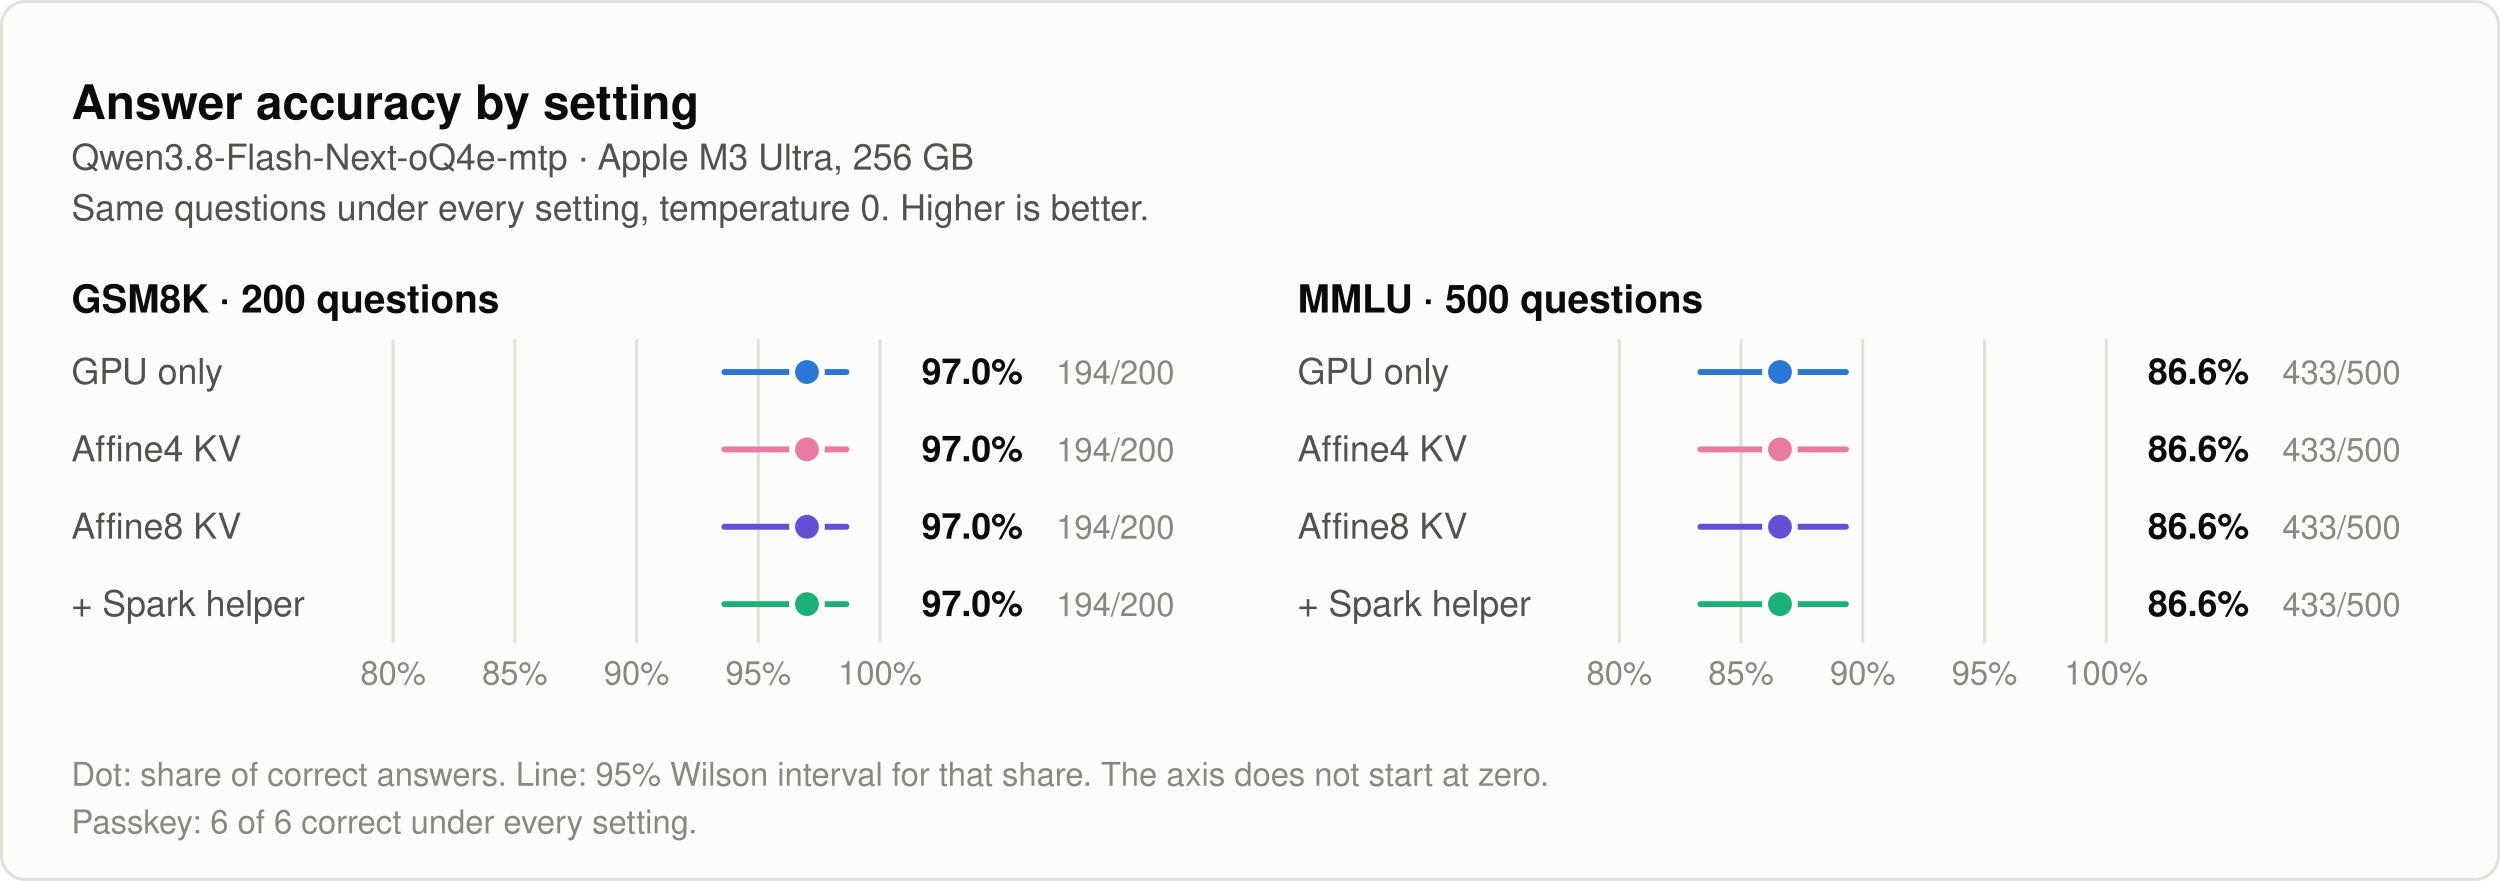
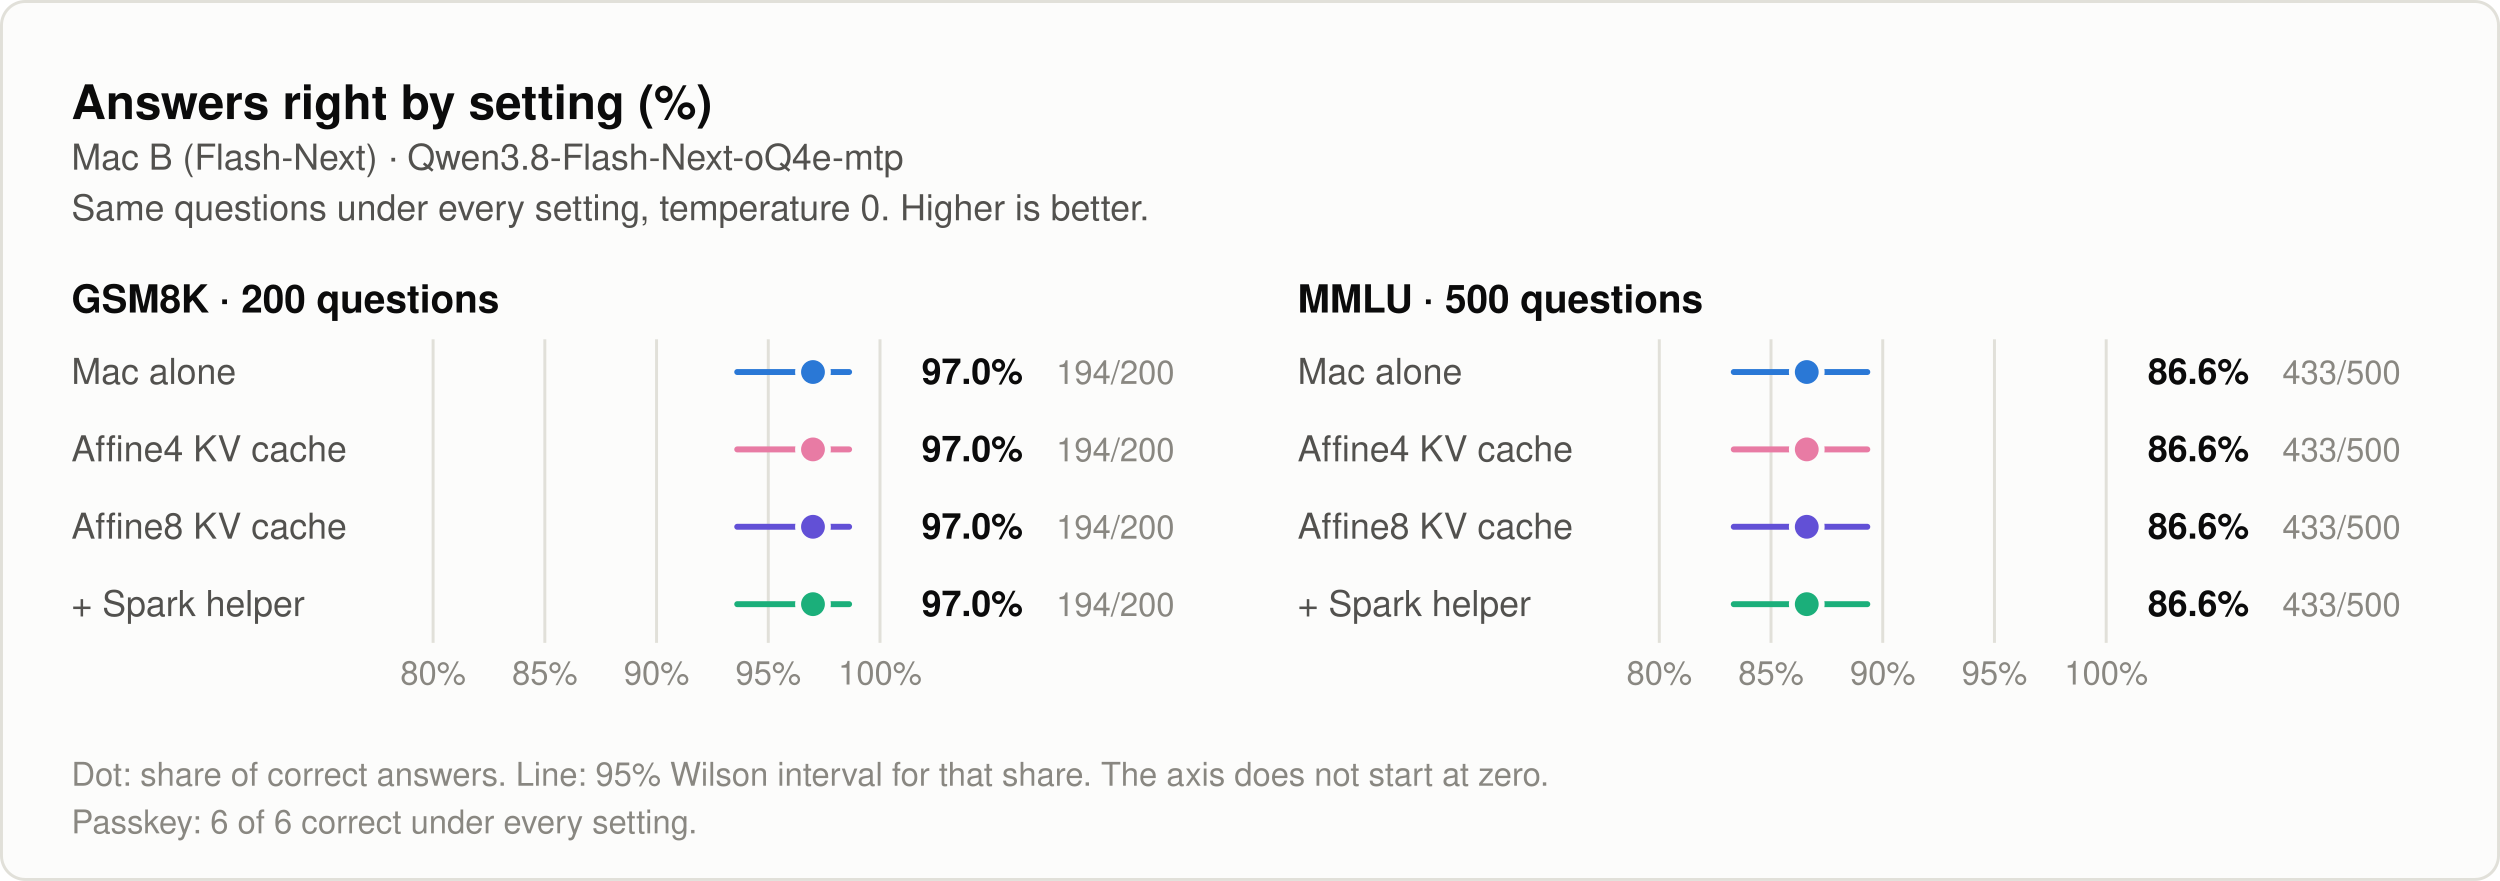
- <svg xmlns="http://www.w3.org/2000/svg" width="840" height="296" viewBox="0 0 840 296" role="img" aria-label="Answer accuracy by setting Qwen3.8-Flash-Next-oQ4e-mtp · Apple M3 Ultra, 256 GB Same questions under every setting, temperature 0. Higher is better." font-family="system-ui, -apple-system, 'Segoe UI', Helvetica, Arial, sans-serif">
+ <svg xmlns="http://www.w3.org/2000/svg" width="840" height="296" viewBox="0 0 840 296" role="img" aria-label="Answers right by setting (%) Mac B (Flash-Next) · Qwen3.8-Flash-Next-oQ4e-mtp Same questions under every setting, temperature 0. Higher is better." font-family="system-ui, -apple-system, 'Segoe UI', Helvetica, Arial, sans-serif">
  <rect x="0.5" y="0.5" width="839" height="295" fill="#fcfcfb" rx="8" stroke="#e1e0d9" stroke-width="1" />
-   <text x="24" y="40" font-size="16" fill="#0b0b0b" font-weight="600">Answer accuracy by setting</text>
-   <text x="24" y="57" font-size="12" fill="#52514e">Qwen3.8-Flash-Next-oQ4e-mtp · Apple M3 Ultra, 256 GB</text>
+   <text x="24" y="40" font-size="16" fill="#0b0b0b" font-weight="600">Answers right by setting (%)</text>
+   <text x="24" y="57" font-size="12" fill="#52514e">Mac B (Flash-Next) · Qwen3.8-Flash-Next-oQ4e-mtp</text>
  <text x="24" y="74" font-size="12" fill="#52514e">Same questions under every setting, temperature 0. Higher is better.</text>
  <text x="24" y="105" font-size="13" fill="#0b0b0b" font-weight="600">GSM8K · 200 questions</text>
-   <line x1="132.08" y1="114" x2="132.08" y2="216" stroke="#e1e0d9" stroke-width="1" />
-   <text x="132.08" y="230" font-size="11" fill="#898781" text-anchor="middle">80%</text>
-   <line x1="172.98" y1="114" x2="172.98" y2="216" stroke="#e1e0d9" stroke-width="1" />
-   <text x="172.98" y="230" font-size="11" fill="#898781" text-anchor="middle">85%</text>
-   <line x1="213.88" y1="114" x2="213.88" y2="216" stroke="#e1e0d9" stroke-width="1" />
-   <text x="213.88" y="230" font-size="11" fill="#898781" text-anchor="middle">90%</text>
-   <line x1="254.78" y1="114" x2="254.78" y2="216" stroke="#e1e0d9" stroke-width="1" />
-   <text x="254.78" y="230" font-size="11" fill="#898781" text-anchor="middle">95%</text>
+   <line x1="145.52" y1="114" x2="145.52" y2="216" stroke="#e1e0d9" stroke-width="1" />
+   <text x="145.52" y="230" font-size="11" fill="#898781" text-anchor="middle">80%</text>
+   <line x1="183.06" y1="114" x2="183.06" y2="216" stroke="#e1e0d9" stroke-width="1" />
+   <text x="183.06" y="230" font-size="11" fill="#898781" text-anchor="middle">85%</text>
+   <line x1="220.6" y1="114" x2="220.6" y2="216" stroke="#e1e0d9" stroke-width="1" />
+   <text x="220.6" y="230" font-size="11" fill="#898781" text-anchor="middle">90%</text>
+   <line x1="258.14" y1="114" x2="258.14" y2="216" stroke="#e1e0d9" stroke-width="1" />
+   <text x="258.14" y="230" font-size="11" fill="#898781" text-anchor="middle">95%</text>
  <line x1="295.68" y1="114" x2="295.68" y2="216" stroke="#e1e0d9" stroke-width="1" />
  <text x="295.68" y="230" font-size="11" fill="#898781" text-anchor="middle">100%</text>
-   <text x="24" y="129" font-size="12" fill="#52514e">GPU only</text>
-   <line x1="243.41" y1="125" x2="284.37" y2="125" stroke="#2a78d6" stroke-width="2" stroke-linecap="round" />
-   <circle cx="271.14" cy="125" r="5" fill="#2a78d6" stroke="#fcfcfb" stroke-width="2" />
+   <text x="24" y="129" font-size="12" fill="#52514e">Mac alone</text>
+   <line x1="247.71" y1="125" x2="285.3" y2="125" stroke="#2a78d6" stroke-width="2" stroke-linecap="round" />
+   <circle cx="273.16" cy="125" r="5" fill="#2a78d6" stroke="#fcfcfb" stroke-width="2" />
  <text x="309.68" y="129" font-size="12" fill="#0b0b0b" font-weight="600">97.0%</text>
  <text x="354.88" y="129" font-size="11" fill="#898781">194/200</text>
-   <text x="24" y="155" font-size="12" fill="#52514e">Affine4 KV</text>
-   <line x1="243.41" y1="151" x2="284.37" y2="151" stroke="#e87ba4" stroke-width="2" stroke-linecap="round" />
-   <circle cx="271.14" cy="151" r="5" fill="#e87ba4" stroke="#fcfcfb" stroke-width="2" />
+   <text x="24" y="155" font-size="12" fill="#52514e">Affine4 KV cache</text>
+   <line x1="247.71" y1="151" x2="285.3" y2="151" stroke="#e87ba4" stroke-width="2" stroke-linecap="round" />
+   <circle cx="273.16" cy="151" r="5" fill="#e87ba4" stroke="#fcfcfb" stroke-width="2" />
  <text x="309.68" y="155" font-size="12" fill="#0b0b0b" font-weight="600">97.0%</text>
  <text x="354.88" y="155" font-size="11" fill="#898781">194/200</text>
-   <text x="24" y="181" font-size="12" fill="#52514e">Affine8 KV</text>
-   <line x1="243.41" y1="177" x2="284.37" y2="177" stroke="#6250d6" stroke-width="2" stroke-linecap="round" />
-   <circle cx="271.14" cy="177" r="5" fill="#6250d6" stroke="#fcfcfb" stroke-width="2" />
+   <text x="24" y="181" font-size="12" fill="#52514e">Affine8 KV cache</text>
+   <line x1="247.71" y1="177" x2="285.3" y2="177" stroke="#6250d6" stroke-width="2" stroke-linecap="round" />
+   <circle cx="273.16" cy="177" r="5" fill="#6250d6" stroke="#fcfcfb" stroke-width="2" />
  <text x="309.68" y="181" font-size="12" fill="#0b0b0b" font-weight="600">97.0%</text>
  <text x="354.88" y="181" font-size="11" fill="#898781">194/200</text>
  <text x="24" y="207" font-size="12" fill="#52514e">+ Spark helper</text>
-   <line x1="243.41" y1="203" x2="284.37" y2="203" stroke="#1baf7a" stroke-width="2" stroke-linecap="round" />
-   <circle cx="271.14" cy="203" r="5" fill="#1baf7a" stroke="#fcfcfb" stroke-width="2" />
+   <line x1="247.71" y1="203" x2="285.3" y2="203" stroke="#1baf7a" stroke-width="2" stroke-linecap="round" />
+   <circle cx="273.16" cy="203" r="5" fill="#1baf7a" stroke="#fcfcfb" stroke-width="2" />
  <text x="309.68" y="207" font-size="12" fill="#0b0b0b" font-weight="600">97.0%</text>
  <text x="354.88" y="207" font-size="11" fill="#898781">194/200</text>
  <text x="436" y="105" font-size="13" fill="#0b0b0b" font-weight="600">MMLU · 500 questions</text>
-   <line x1="544.08" y1="114" x2="544.08" y2="216" stroke="#e1e0d9" stroke-width="1" />
-   <text x="544.08" y="230" font-size="11" fill="#898781" text-anchor="middle">80%</text>
-   <line x1="584.98" y1="114" x2="584.98" y2="216" stroke="#e1e0d9" stroke-width="1" />
-   <text x="584.98" y="230" font-size="11" fill="#898781" text-anchor="middle">85%</text>
-   <line x1="625.88" y1="114" x2="625.88" y2="216" stroke="#e1e0d9" stroke-width="1" />
-   <text x="625.88" y="230" font-size="11" fill="#898781" text-anchor="middle">90%</text>
-   <line x1="666.78" y1="114" x2="666.78" y2="216" stroke="#e1e0d9" stroke-width="1" />
-   <text x="666.78" y="230" font-size="11" fill="#898781" text-anchor="middle">95%</text>
+   <line x1="557.52" y1="114" x2="557.52" y2="216" stroke="#e1e0d9" stroke-width="1" />
+   <text x="557.52" y="230" font-size="11" fill="#898781" text-anchor="middle">80%</text>
+   <line x1="595.06" y1="114" x2="595.06" y2="216" stroke="#e1e0d9" stroke-width="1" />
+   <text x="595.06" y="230" font-size="11" fill="#898781" text-anchor="middle">85%</text>
+   <line x1="632.6" y1="114" x2="632.6" y2="216" stroke="#e1e0d9" stroke-width="1" />
+   <text x="632.6" y="230" font-size="11" fill="#898781" text-anchor="middle">90%</text>
+   <line x1="670.14" y1="114" x2="670.14" y2="216" stroke="#e1e0d9" stroke-width="1" />
+   <text x="670.14" y="230" font-size="11" fill="#898781" text-anchor="middle">95%</text>
  <line x1="707.68" y1="114" x2="707.68" y2="216" stroke="#e1e0d9" stroke-width="1" />
  <text x="707.68" y="230" font-size="11" fill="#898781" text-anchor="middle">100%</text>
-   <text x="436" y="129" font-size="12" fill="#52514e">GPU only</text>
-   <line x1="571.35" y1="125" x2="620.22" y2="125" stroke="#2a78d6" stroke-width="2" stroke-linecap="round" />
-   <circle cx="598.07" cy="125" r="5" fill="#2a78d6" stroke="#fcfcfb" stroke-width="2" />
+   <text x="436" y="129" font-size="12" fill="#52514e">Mac alone</text>
+   <line x1="582.55" y1="125" x2="627.41" y2="125" stroke="#2a78d6" stroke-width="2" stroke-linecap="round" />
+   <circle cx="607.07" cy="125" r="5" fill="#2a78d6" stroke="#fcfcfb" stroke-width="2" />
  <text x="721.68" y="129" font-size="12" fill="#0b0b0b" font-weight="600">86.6%</text>
  <text x="766.88" y="129" font-size="11" fill="#898781">433/500</text>
-   <text x="436" y="155" font-size="12" fill="#52514e">Affine4 KV</text>
-   <line x1="571.35" y1="151" x2="620.22" y2="151" stroke="#e87ba4" stroke-width="2" stroke-linecap="round" />
-   <circle cx="598.07" cy="151" r="5" fill="#e87ba4" stroke="#fcfcfb" stroke-width="2" />
+   <text x="436" y="155" font-size="12" fill="#52514e">Affine4 KV cache</text>
+   <line x1="582.55" y1="151" x2="627.41" y2="151" stroke="#e87ba4" stroke-width="2" stroke-linecap="round" />
+   <circle cx="607.07" cy="151" r="5" fill="#e87ba4" stroke="#fcfcfb" stroke-width="2" />
  <text x="721.68" y="155" font-size="12" fill="#0b0b0b" font-weight="600">86.6%</text>
  <text x="766.88" y="155" font-size="11" fill="#898781">433/500</text>
-   <text x="436" y="181" font-size="12" fill="#52514e">Affine8 KV</text>
-   <line x1="571.35" y1="177" x2="620.22" y2="177" stroke="#6250d6" stroke-width="2" stroke-linecap="round" />
-   <circle cx="598.07" cy="177" r="5" fill="#6250d6" stroke="#fcfcfb" stroke-width="2" />
+   <text x="436" y="181" font-size="12" fill="#52514e">Affine8 KV cache</text>
+   <line x1="582.55" y1="177" x2="627.41" y2="177" stroke="#6250d6" stroke-width="2" stroke-linecap="round" />
+   <circle cx="607.07" cy="177" r="5" fill="#6250d6" stroke="#fcfcfb" stroke-width="2" />
  <text x="721.68" y="181" font-size="12" fill="#0b0b0b" font-weight="600">86.6%</text>
  <text x="766.88" y="181" font-size="11" fill="#898781">433/500</text>
  <text x="436" y="207" font-size="12" fill="#52514e">+ Spark helper</text>
-   <line x1="571.35" y1="203" x2="620.22" y2="203" stroke="#1baf7a" stroke-width="2" stroke-linecap="round" />
-   <circle cx="598.07" cy="203" r="5" fill="#1baf7a" stroke="#fcfcfb" stroke-width="2" />
+   <line x1="582.55" y1="203" x2="627.41" y2="203" stroke="#1baf7a" stroke-width="2" stroke-linecap="round" />
+   <circle cx="607.07" cy="203" r="5" fill="#1baf7a" stroke="#fcfcfb" stroke-width="2" />
  <text x="721.68" y="207" font-size="12" fill="#0b0b0b" font-weight="600">86.6%</text>
  <text x="766.88" y="207" font-size="11" fill="#898781">433/500</text>
  <text x="24" y="264" font-size="11" fill="#898781">Dot: share of correct answers. Line: 95% Wilson interval for that share. The axis does not start at zero.</text>
  <text x="24" y="280" font-size="11" fill="#898781">Passkey: 6 of 6 correct under every setting.</text>
</svg>
